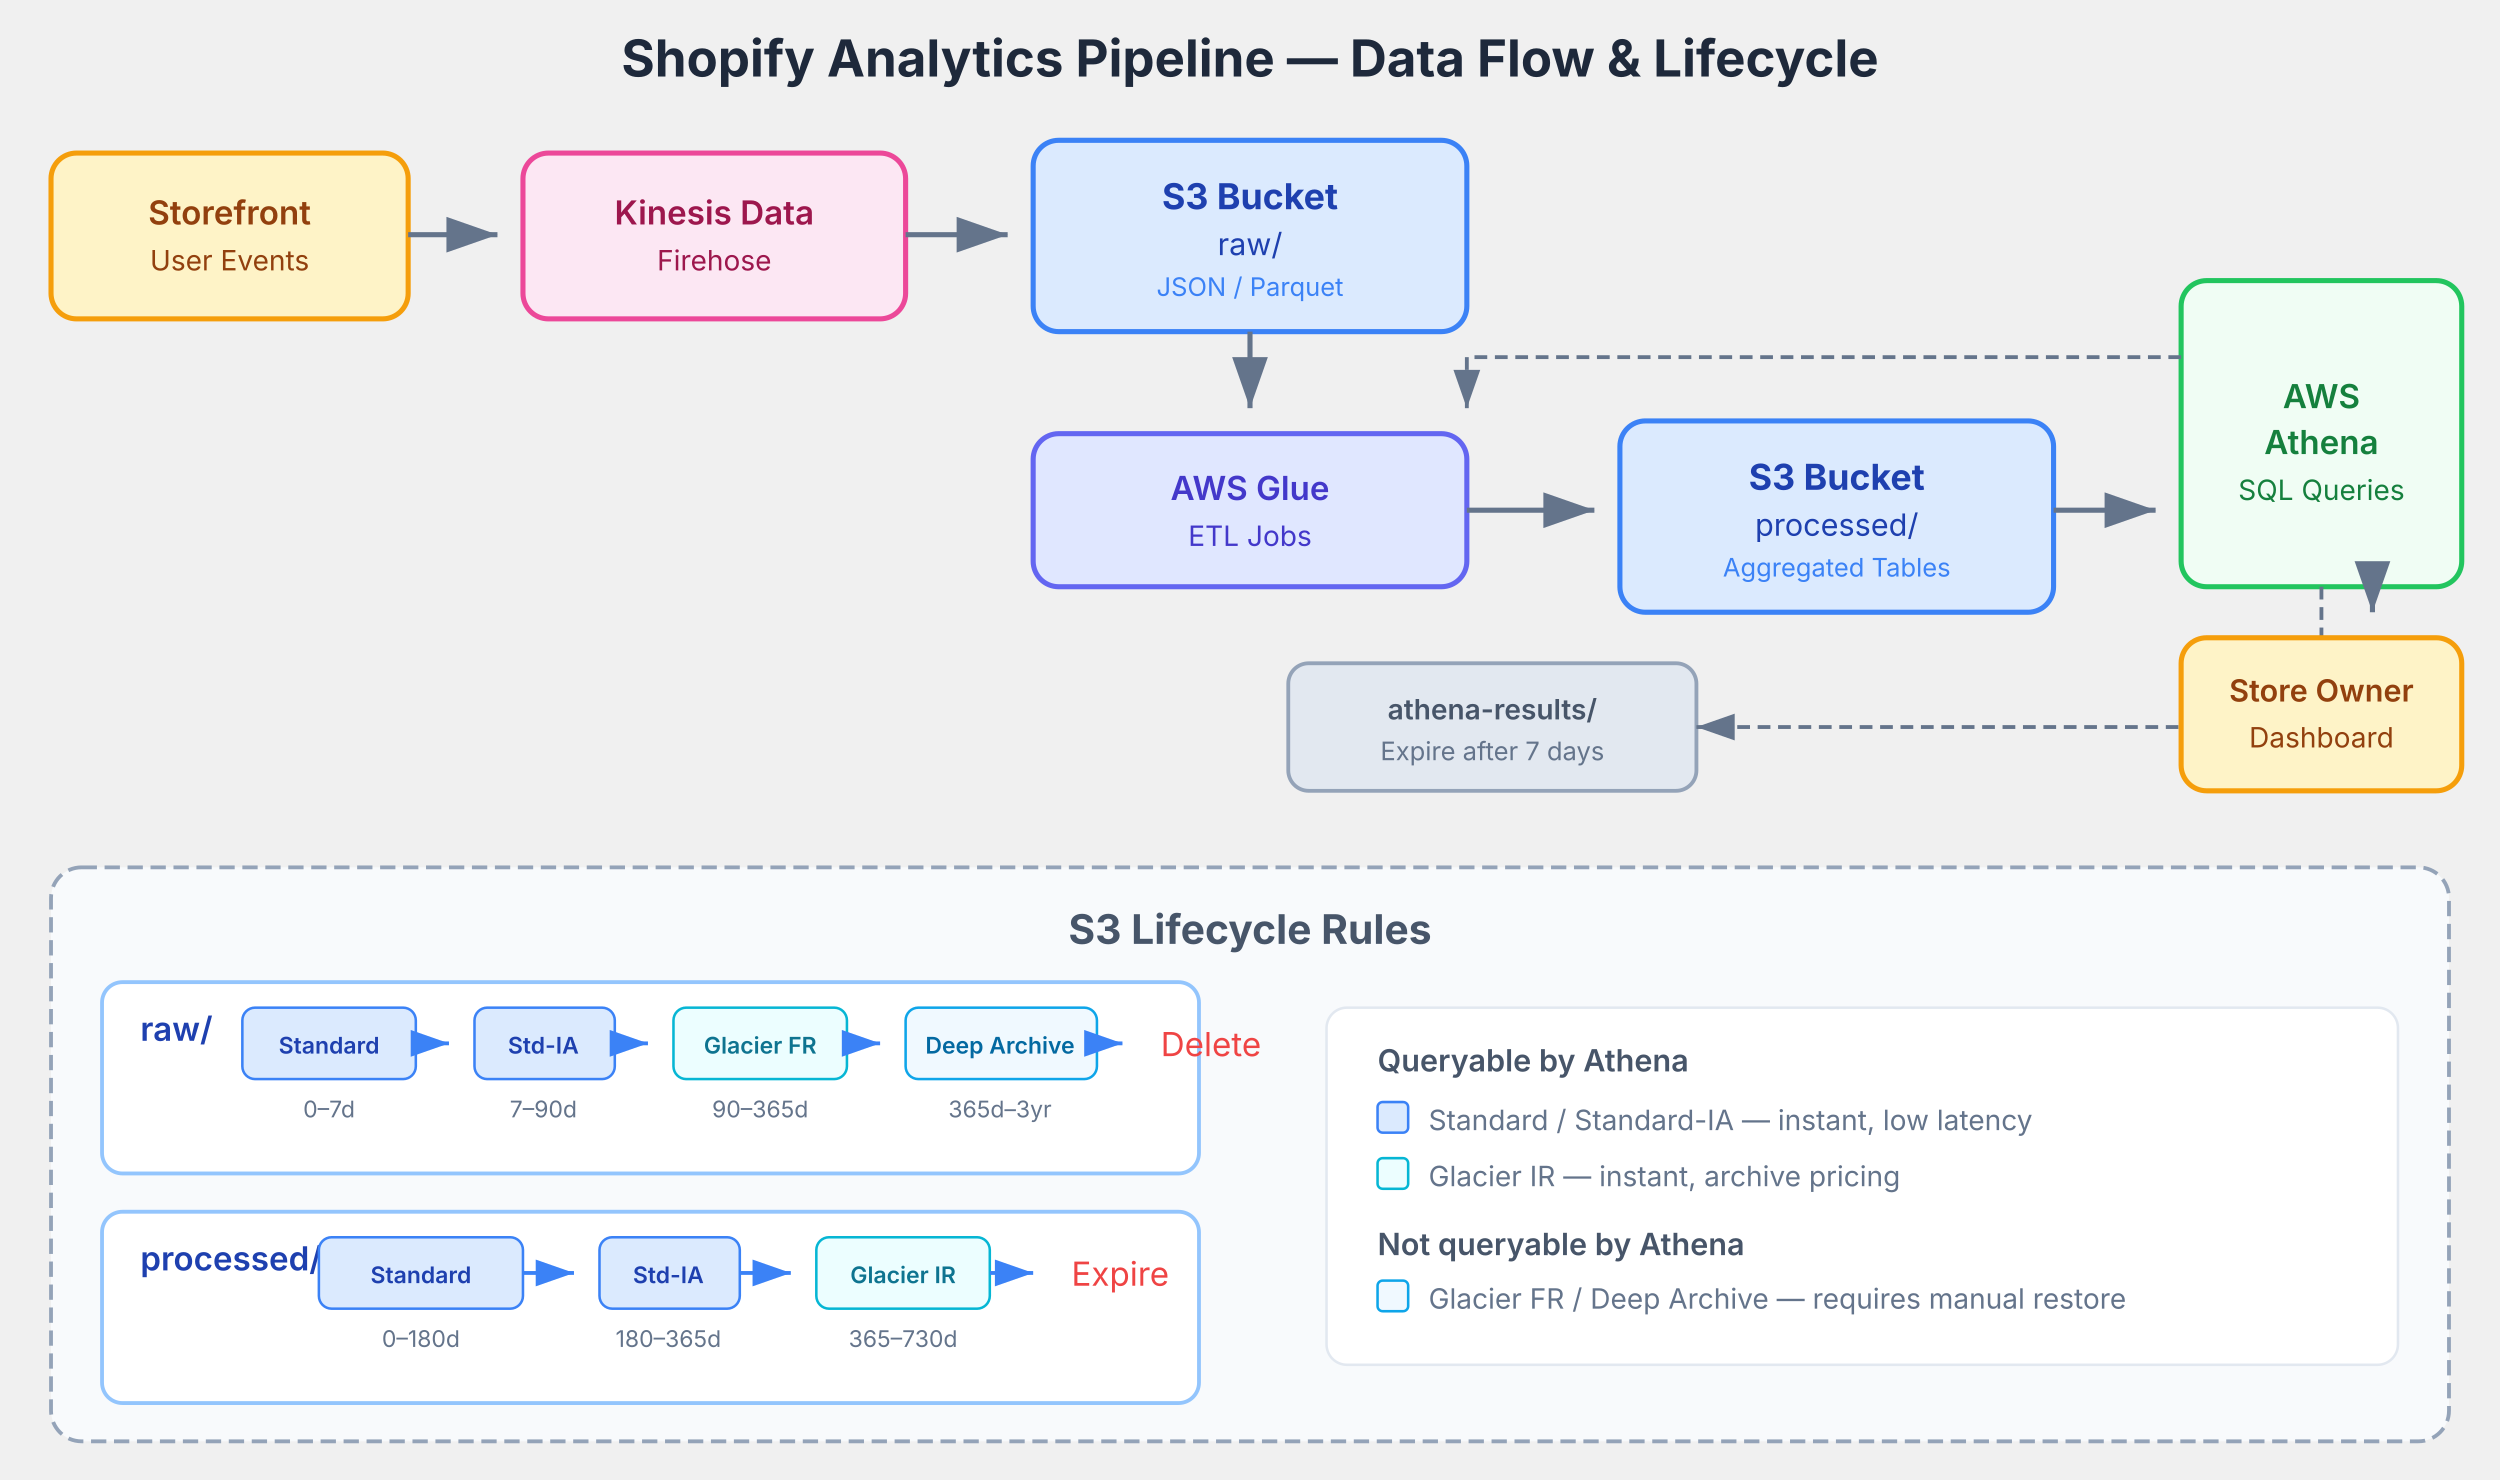
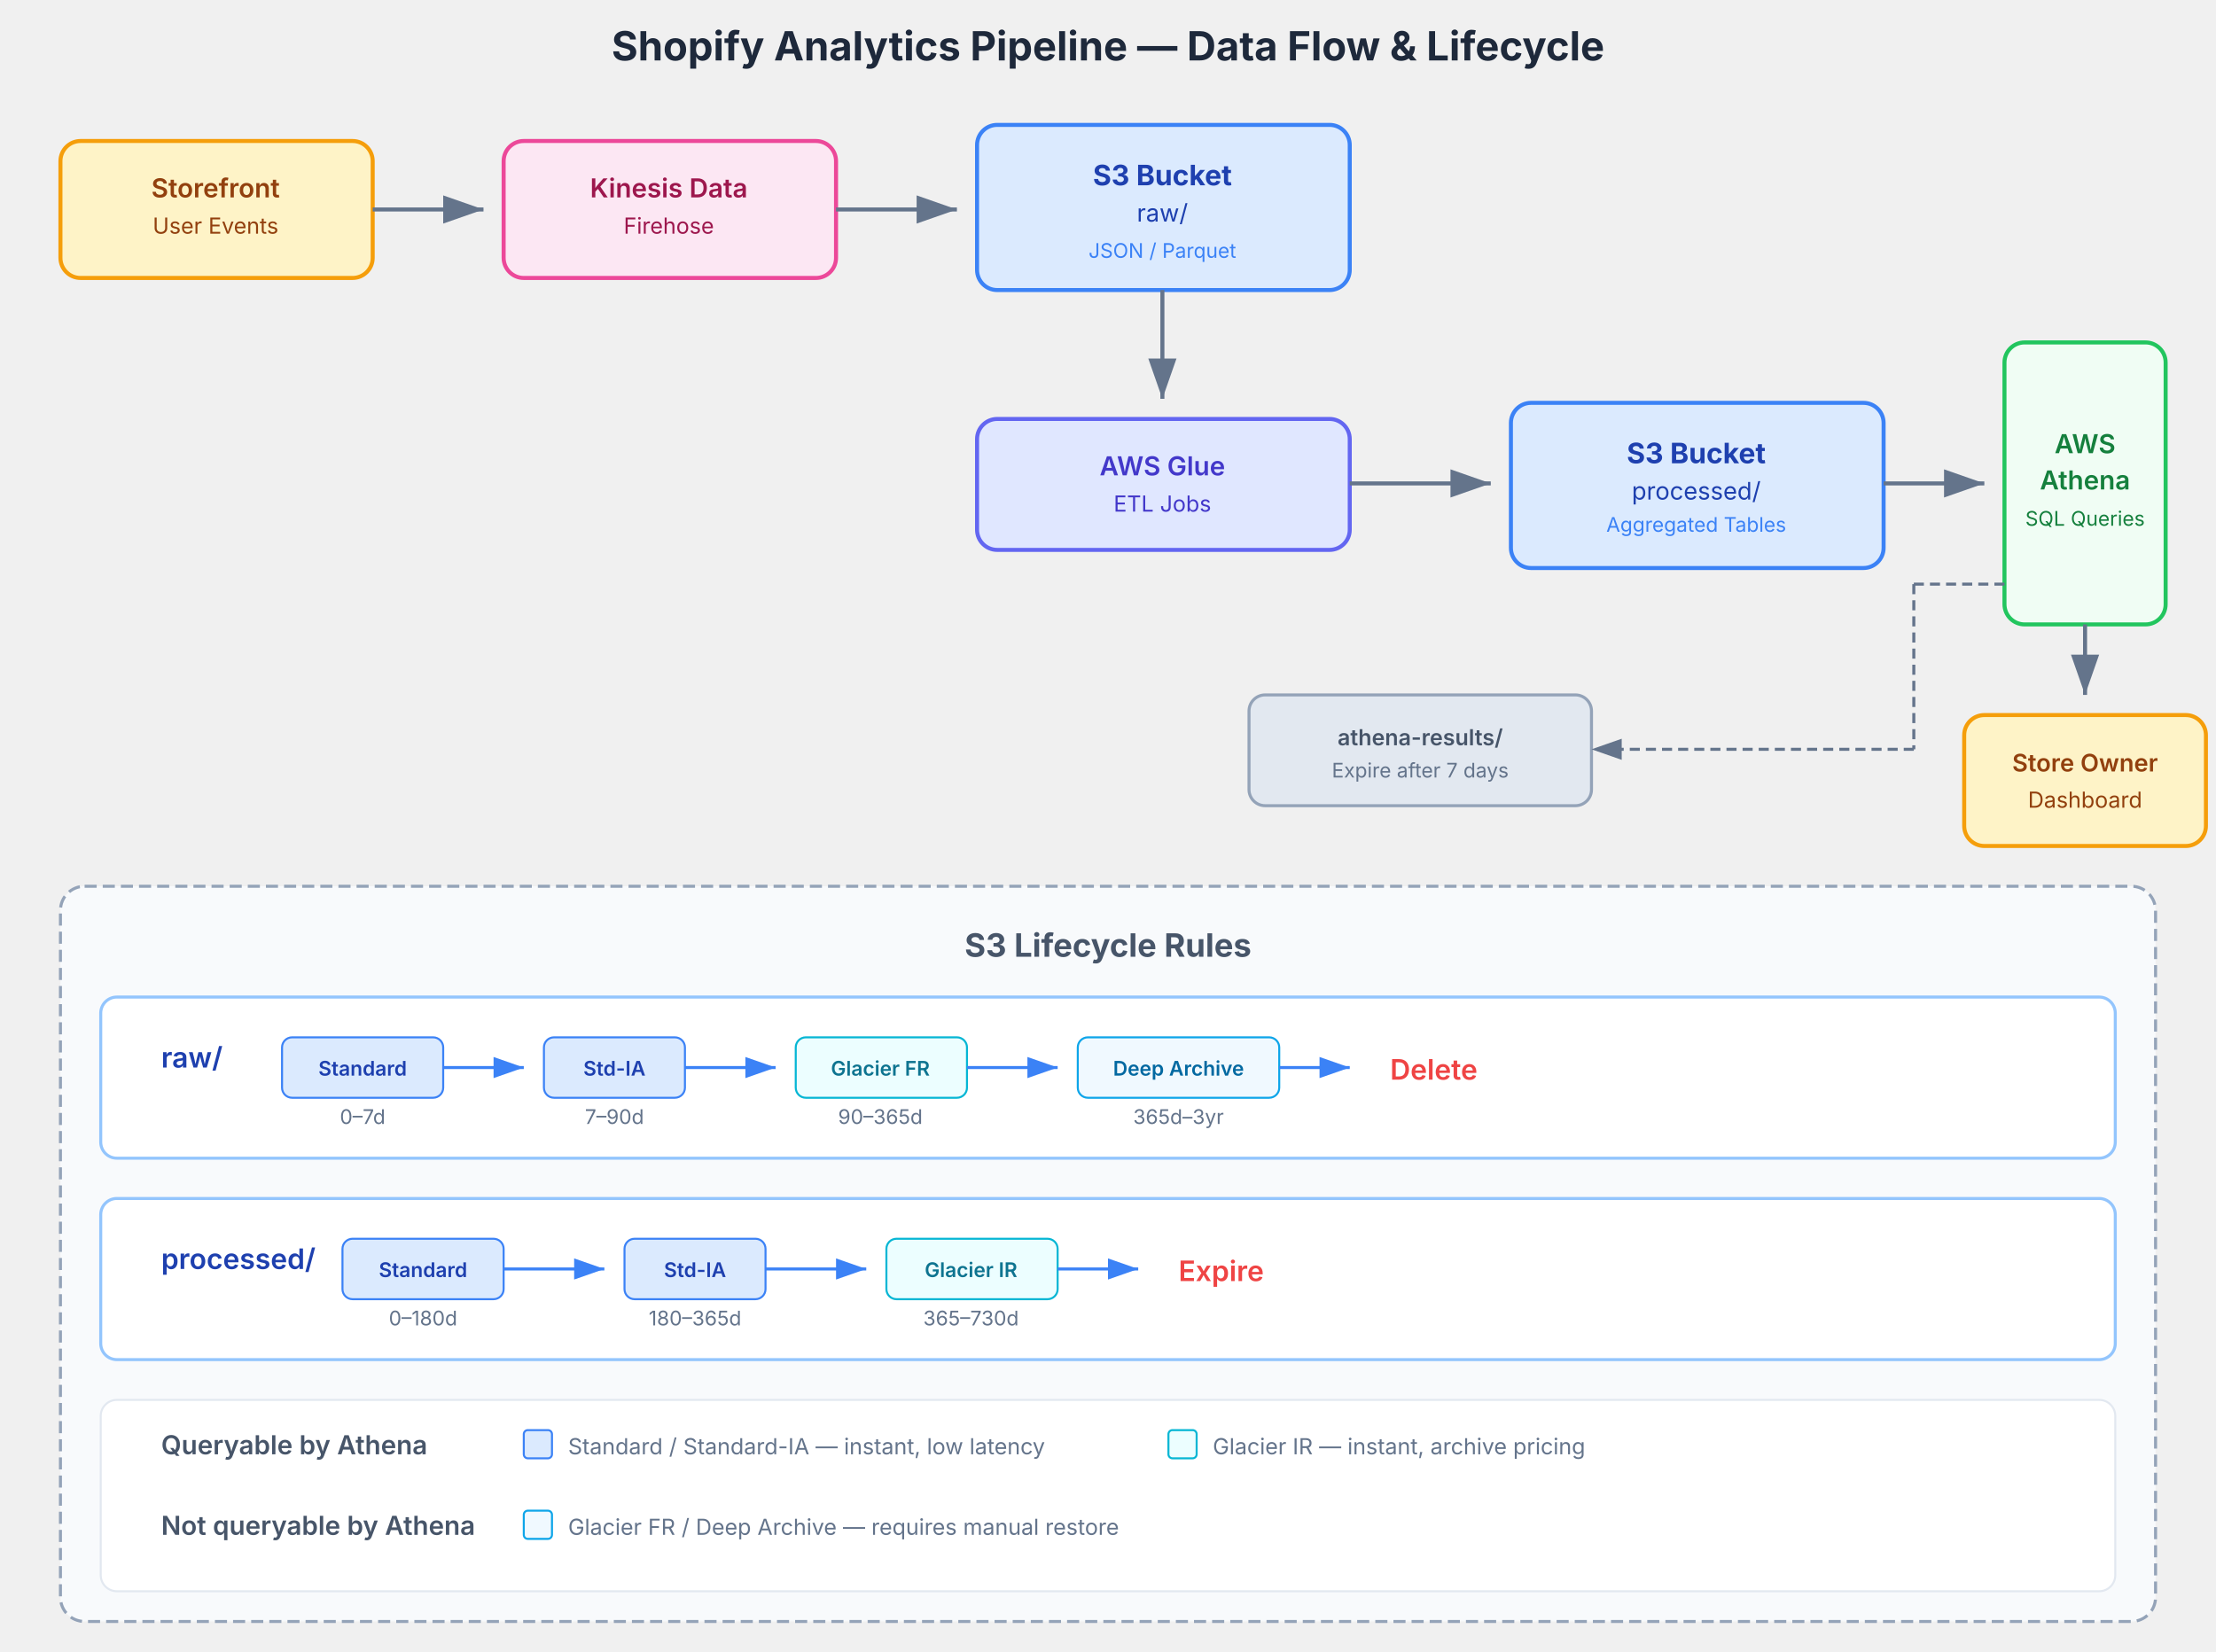
- <svg xmlns="http://www.w3.org/2000/svg" viewBox="0 0 980 580" font-family="system-ui, -apple-system, sans-serif">
+ <svg xmlns="http://www.w3.org/2000/svg" viewBox="0 0 1100 820" font-family="system-ui, -apple-system, sans-serif">
  <defs>
    <marker id="arrow" viewBox="0 0 10 7" refX="10" refY="3.5" markerWidth="10" markerHeight="7" orient="auto-start-reverse">
      <polygon points="0 0, 10 3.5, 0 7" fill="#64748b" />
    </marker>
    <marker id="arrow-blue" viewBox="0 0 10 7" refX="10" refY="3.5" markerWidth="10" markerHeight="7" orient="auto-start-reverse">
      <polygon points="0 0, 10 3.5, 0 7" fill="#3b82f6" />
    </marker>
  </defs>
-   <text x="490" y="30" text-anchor="middle" font-size="20" font-weight="700" fill="#1e293b">Shopify Analytics Pipeline — Data Flow &amp; Lifecycle</text>
-   <rect x="20" y="60" width="140" height="65" rx="10" fill="#fef3c7" stroke="#f59e0b" stroke-width="2" />
-   <text x="90" y="88" text-anchor="middle" font-size="13" font-weight="600" fill="#92400e">Storefront</text>
-   <text x="90" y="106" text-anchor="middle" font-size="11" fill="#92400e">User Events</text>
-   <line x1="160" y1="92" x2="195" y2="92" stroke="#64748b" stroke-width="2" marker-end="url(#arrow)" />
-   <rect x="205" y="60" width="150" height="65" rx="10" fill="#fce7f3" stroke="#ec4899" stroke-width="2" />
-   <text x="280" y="88" text-anchor="middle" font-size="13" font-weight="600" fill="#9d174d">Kinesis Data</text>
-   <text x="280" y="106" text-anchor="middle" font-size="11" fill="#9d174d">Firehose</text>
-   <line x1="355" y1="92" x2="395" y2="92" stroke="#64748b" stroke-width="2" marker-end="url(#arrow)" />
-   <rect x="405" y="55" width="170" height="75" rx="10" fill="#dbeafe" stroke="#3b82f6" stroke-width="2" />
-   <text x="490" y="82" text-anchor="middle" font-size="14" font-weight="700" fill="#1e40af">S3 Bucket</text>
-   <text x="490" y="100" text-anchor="middle" font-size="12" fill="#1e40af">raw/</text>
-   <text x="490" y="116" text-anchor="middle" font-size="10" fill="#3b82f6">JSON / Parquet</text>
-   <line x1="490" y1="130" x2="490" y2="160" stroke="#64748b" stroke-width="2" marker-end="url(#arrow)" />
-   <rect x="405" y="170" width="170" height="60" rx="10" fill="#e0e7ff" stroke="#6366f1" stroke-width="2" />
-   <text x="490" y="196" text-anchor="middle" font-size="13" font-weight="600" fill="#4338ca">AWS Glue</text>
-   <text x="490" y="214" text-anchor="middle" font-size="11" fill="#4338ca">ETL Jobs</text>
-   <line x1="575" y1="200" x2="625" y2="200" stroke="#64748b" stroke-width="2" marker-end="url(#arrow)" />
-   <rect x="635" y="165" width="170" height="75" rx="10" fill="#dbeafe" stroke="#3b82f6" stroke-width="2" />
-   <text x="720" y="192" text-anchor="middle" font-size="14" font-weight="700" fill="#1e40af">S3 Bucket</text>
-   <text x="720" y="210" text-anchor="middle" font-size="12" fill="#1e40af">processed/</text>
-   <text x="720" y="226" text-anchor="middle" font-size="10" fill="#3b82f6">Aggregated Tables</text>
-   <line x1="805" y1="200" x2="845" y2="200" stroke="#64748b" stroke-width="2" marker-end="url(#arrow)" />
-   <rect x="855" y="110" width="110" height="120" rx="10" fill="#f0fdf4" stroke="#22c55e" stroke-width="2" />
-   <text x="910" y="160" text-anchor="middle" font-size="13" font-weight="600" fill="#15803d">AWS</text>
-   <text x="910" y="178" text-anchor="middle" font-size="13" font-weight="600" fill="#15803d">Athena</text>
-   <text x="910" y="196" text-anchor="middle" font-size="11" fill="#15803d">SQL Queries</text>
-   <line x1="855" y1="140" x2="575" y2="140" stroke="#64748b" stroke-width="1.5" stroke-dasharray="5 3" />
-   <line x1="575" y1="140" x2="575" y2="160" stroke="#64748b" stroke-width="1.5" stroke-dasharray="5 3" marker-end="url(#arrow)" />
-   <rect x="505" y="260" width="160" height="50" rx="8" fill="#e2e8f0" stroke="#94a3b8" stroke-width="1.5" />
-   <text x="585" y="282" text-anchor="middle" font-size="11" font-weight="600" fill="#475569">athena-results/</text>
-   <text x="585" y="298" text-anchor="middle" font-size="10" fill="#64748b">Expire after 7 days</text>
-   <line x1="910" y1="230" x2="910" y2="285" stroke="#64748b" stroke-width="1.5" stroke-dasharray="5 3" />
-   <line x1="910" y1="285" x2="665" y2="285" stroke="#64748b" stroke-width="1.5" stroke-dasharray="5 3" marker-end="url(#arrow)" />
-   <rect x="855" y="250" width="110" height="60" rx="10" fill="#fef3c7" stroke="#f59e0b" stroke-width="2" />
-   <text x="910" y="275" text-anchor="middle" font-size="12" font-weight="600" fill="#92400e">Store Owner</text>
-   <text x="910" y="293" text-anchor="middle" font-size="11" fill="#92400e">Dashboard</text>
-   <line x1="930" y1="230" x2="930" y2="240" stroke="#64748b" stroke-width="2" marker-end="url(#arrow)" />
-   <rect x="20" y="340" width="940" height="225" rx="12" fill="#f8fafc" stroke="#94a3b8" stroke-width="1.5" stroke-dasharray="6 3" />
-   <text x="490" y="370" text-anchor="middle" font-size="16" font-weight="700" fill="#475569">S3 Lifecycle Rules</text>
-   <rect x="40" y="385" width="430" height="75" rx="8" fill="white" stroke="#93c5fd" stroke-width="1.5" />
-   <text x="55" y="408" font-size="13" font-weight="600" fill="#1e40af">raw/</text>
-   <rect x="95" y="395" width="68" height="28" rx="5" fill="#dbeafe" stroke="#3b82f6" stroke-width="1" />
-   <text x="129" y="413" text-anchor="middle" font-size="9" font-weight="600" fill="#1e40af">Standard</text>
-   <text x="129" y="438" text-anchor="middle" font-size="9" fill="#64748b">0–7d</text>
-   <line x1="163" y1="409" x2="176" y2="409" stroke="#3b82f6" stroke-width="1.5" marker-end="url(#arrow-blue)" />
-   <rect x="186" y="395" width="55" height="28" rx="5" fill="#dbeafe" stroke="#3b82f6" stroke-width="1" />
-   <text x="213" y="413" text-anchor="middle" font-size="9" font-weight="600" fill="#1e40af">Std-IA</text>
-   <text x="213" y="438" text-anchor="middle" font-size="9" fill="#64748b">7–90d</text>
-   <line x1="241" y1="409" x2="254" y2="409" stroke="#3b82f6" stroke-width="1.5" marker-end="url(#arrow-blue)" />
-   <rect x="264" y="395" width="68" height="28" rx="5" fill="#ecfeff" stroke="#06b6d4" stroke-width="1" />
-   <text x="298" y="413" text-anchor="middle" font-size="9" font-weight="600" fill="#0e7490">Glacier FR</text>
-   <text x="298" y="438" text-anchor="middle" font-size="9" fill="#64748b">90–365d</text>
-   <line x1="332" y1="409" x2="345" y2="409" stroke="#3b82f6" stroke-width="1.5" marker-end="url(#arrow-blue)" />
-   <rect x="355" y="395" width="75" height="28" rx="5" fill="#f0f9ff" stroke="#0ea5e9" stroke-width="1" />
-   <text x="392" y="413" text-anchor="middle" font-size="9" font-weight="600" fill="#0369a1">Deep Archive</text>
-   <text x="392" y="438" text-anchor="middle" font-size="9" fill="#64748b">365d–3yr</text>
-   <line x1="430" y1="409" x2="440" y2="409" stroke="#3b82f6" stroke-width="1.5" marker-end="url(#arrow-blue)" />
-   <text x="455" y="414" font-size="13" fill="#ef4444">Delete</text>
-   <rect x="40" y="475" width="430" height="75" rx="8" fill="white" stroke="#93c5fd" stroke-width="1.5" />
-   <text x="55" y="498" font-size="13" font-weight="600" fill="#1e40af">processed/</text>
-   <rect x="125" y="485" width="80" height="28" rx="5" fill="#dbeafe" stroke="#3b82f6" stroke-width="1" />
-   <text x="165" y="503" text-anchor="middle" font-size="9" font-weight="600" fill="#1e40af">Standard</text>
-   <text x="165" y="528" text-anchor="middle" font-size="9" fill="#64748b">0–180d</text>
-   <line x1="205" y1="499" x2="225" y2="499" stroke="#3b82f6" stroke-width="1.5" marker-end="url(#arrow-blue)" />
-   <rect x="235" y="485" width="55" height="28" rx="5" fill="#dbeafe" stroke="#3b82f6" stroke-width="1" />
-   <text x="262" y="503" text-anchor="middle" font-size="9" font-weight="600" fill="#1e40af">Std-IA</text>
-   <text x="262" y="528" text-anchor="middle" font-size="9" fill="#64748b">180–365d</text>
-   <line x1="290" y1="499" x2="310" y2="499" stroke="#3b82f6" stroke-width="1.5" marker-end="url(#arrow-blue)" />
-   <rect x="320" y="485" width="68" height="28" rx="5" fill="#ecfeff" stroke="#06b6d4" stroke-width="1" />
-   <text x="354" y="503" text-anchor="middle" font-size="9" font-weight="600" fill="#0e7490">Glacier IR</text>
-   <text x="354" y="528" text-anchor="middle" font-size="9" fill="#64748b">365–730d</text>
-   <line x1="388" y1="499" x2="405" y2="499" stroke="#3b82f6" stroke-width="1.5" marker-end="url(#arrow-blue)" />
-   <text x="420" y="504" font-size="13" fill="#ef4444">Expire</text>
-   <rect x="520" y="395" width="420" height="140" rx="8" fill="white" stroke="#e2e8f0" stroke-width="1" />
-   <text x="540" y="420" font-size="12" font-weight="600" fill="#475569">Queryable by Athena</text>
-   <rect x="540" y="432" width="12" height="12" rx="2" fill="#dbeafe" stroke="#3b82f6" stroke-width="1" />
-   <text x="560" y="443" font-size="11" fill="#64748b">Standard / Standard-IA — instant, low latency</text>
-   <rect x="540" y="454" width="12" height="12" rx="2" fill="#ecfeff" stroke="#06b6d4" stroke-width="1" />
-   <text x="560" y="465" font-size="11" fill="#64748b">Glacier IR — instant, archive pricing</text>
-   <text x="540" y="492" font-size="12" font-weight="600" fill="#475569">Not queryable by Athena</text>
-   <rect x="540" y="502" width="12" height="12" rx="2" fill="#f0f9ff" stroke="#0ea5e9" stroke-width="1" />
-   <text x="560" y="513" font-size="11" fill="#64748b">Glacier FR / Deep Archive — requires manual restore</text>
+   <text x="550" y="30" text-anchor="middle" font-size="20" font-weight="700" fill="#1e293b">Shopify Analytics Pipeline — Data Flow &amp; Lifecycle</text>
+   <rect x="30" y="70" width="155" height="68" rx="10" fill="#fef3c7" stroke="#f59e0b" stroke-width="2" />
+   <text x="107" y="98" text-anchor="middle" font-size="13" font-weight="600" fill="#92400e">Storefront</text>
+   <text x="107" y="116" text-anchor="middle" font-size="11" fill="#92400e">User Events</text>
+   <line x1="185" y1="104" x2="240" y2="104" stroke="#64748b" stroke-width="2" marker-end="url(#arrow)" />
+   <rect x="250" y="70" width="165" height="68" rx="10" fill="#fce7f3" stroke="#ec4899" stroke-width="2" />
+   <text x="332" y="98" text-anchor="middle" font-size="13" font-weight="600" fill="#9d174d">Kinesis Data</text>
+   <text x="332" y="116" text-anchor="middle" font-size="11" fill="#9d174d">Firehose</text>
+   <line x1="415" y1="104" x2="475" y2="104" stroke="#64748b" stroke-width="2" marker-end="url(#arrow)" />
+   <rect x="485" y="62" width="185" height="82" rx="10" fill="#dbeafe" stroke="#3b82f6" stroke-width="2" />
+   <text x="577" y="92" text-anchor="middle" font-size="14" font-weight="700" fill="#1e40af">S3 Bucket</text>
+   <text x="577" y="110" text-anchor="middle" font-size="12" fill="#1e40af">raw/</text>
+   <text x="577" y="128" text-anchor="middle" font-size="10" fill="#3b82f6">JSON / Parquet</text>
+   <line x1="577" y1="144" x2="577" y2="198" stroke="#64748b" stroke-width="2" marker-end="url(#arrow)" />
+   <rect x="485" y="208" width="185" height="65" rx="10" fill="#e0e7ff" stroke="#6366f1" stroke-width="2" />
+   <text x="577" y="236" text-anchor="middle" font-size="13" font-weight="600" fill="#4338ca">AWS Glue</text>
+   <text x="577" y="254" text-anchor="middle" font-size="11" fill="#4338ca">ETL Jobs</text>
+   <line x1="670" y1="240" x2="740" y2="240" stroke="#64748b" stroke-width="2" marker-end="url(#arrow)" />
+   <rect x="750" y="200" width="185" height="82" rx="10" fill="#dbeafe" stroke="#3b82f6" stroke-width="2" />
+   <text x="842" y="230" text-anchor="middle" font-size="14" font-weight="700" fill="#1e40af">S3 Bucket</text>
+   <text x="842" y="248" text-anchor="middle" font-size="12" fill="#1e40af">processed/</text>
+   <text x="842" y="264" text-anchor="middle" font-size="10" fill="#3b82f6">Aggregated Tables</text>
+   <line x1="935" y1="240" x2="985" y2="240" stroke="#64748b" stroke-width="2" marker-end="url(#arrow)" />
+   <rect x="995" y="170" width="80" height="140" rx="10" fill="#f0fdf4" stroke="#22c55e" stroke-width="2" />
+   <text x="1035" y="225" text-anchor="middle" font-size="13" font-weight="600" fill="#15803d">AWS</text>
+   <text x="1035" y="243" text-anchor="middle" font-size="13" font-weight="600" fill="#15803d">Athena</text>
+   <text x="1035" y="261" text-anchor="middle" font-size="10" fill="#15803d">SQL Queries</text>
+   <line x1="1035" y1="310" x2="1035" y2="345" stroke="#64748b" stroke-width="2" marker-end="url(#arrow)" />
+   <rect x="975" y="355" width="120" height="65" rx="10" fill="#fef3c7" stroke="#f59e0b" stroke-width="2" />
+   <text x="1035" y="383" text-anchor="middle" font-size="12" font-weight="600" fill="#92400e">Store Owner</text>
+   <text x="1035" y="401" text-anchor="middle" font-size="11" fill="#92400e">Dashboard</text>
+   <rect x="620" y="345" width="170" height="55" rx="8" fill="#e2e8f0" stroke="#94a3b8" stroke-width="1.5" />
+   <text x="705" y="370" text-anchor="middle" font-size="11" font-weight="600" fill="#475569">athena-results/</text>
+   <text x="705" y="386" text-anchor="middle" font-size="10" fill="#64748b">Expire after 7 days</text>
+   <line x1="995" y1="290" x2="950" y2="290" stroke="#64748b" stroke-width="1.5" stroke-dasharray="5 3" />
+   <line x1="950" y1="290" x2="950" y2="372" stroke="#64748b" stroke-width="1.5" stroke-dasharray="5 3" />
+   <line x1="950" y1="372" x2="790" y2="372" stroke="#64748b" stroke-width="1.5" stroke-dasharray="5 3" marker-end="url(#arrow)" />
+   <rect x="30" y="440" width="1040" height="365" rx="12" fill="#f8fafc" stroke="#94a3b8" stroke-width="1.5" stroke-dasharray="6 3" />
+   <text x="550" y="475" text-anchor="middle" font-size="16" font-weight="700" fill="#475569">S3 Lifecycle Rules</text>
+   <rect x="50" y="495" width="1000" height="80" rx="8" fill="white" stroke="#93c5fd" stroke-width="1.5" />
+   <text x="80" y="530" font-size="14" font-weight="600" fill="#1e40af">raw/</text>
+   <rect x="140" y="515" width="80" height="30" rx="5" fill="#dbeafe" stroke="#3b82f6" stroke-width="1" />
+   <text x="180" y="534" text-anchor="middle" font-size="10" font-weight="600" fill="#1e40af">Standard</text>
+   <text x="180" y="558" text-anchor="middle" font-size="10" fill="#64748b">0–7d</text>
+   <line x1="220" y1="530" x2="260" y2="530" stroke="#3b82f6" stroke-width="1.5" marker-end="url(#arrow-blue)" />
+   <rect x="270" y="515" width="70" height="30" rx="5" fill="#dbeafe" stroke="#3b82f6" stroke-width="1" />
+   <text x="305" y="534" text-anchor="middle" font-size="10" font-weight="600" fill="#1e40af">Std-IA</text>
+   <text x="305" y="558" text-anchor="middle" font-size="10" fill="#64748b">7–90d</text>
+   <line x1="340" y1="530" x2="385" y2="530" stroke="#3b82f6" stroke-width="1.5" marker-end="url(#arrow-blue)" />
+   <rect x="395" y="515" width="85" height="30" rx="5" fill="#ecfeff" stroke="#06b6d4" stroke-width="1" />
+   <text x="437" y="534" text-anchor="middle" font-size="10" font-weight="600" fill="#0e7490">Glacier FR</text>
+   <text x="437" y="558" text-anchor="middle" font-size="10" fill="#64748b">90–365d</text>
+   <line x1="480" y1="530" x2="525" y2="530" stroke="#3b82f6" stroke-width="1.5" marker-end="url(#arrow-blue)" />
+   <rect x="535" y="515" width="100" height="30" rx="5" fill="#f0f9ff" stroke="#0ea5e9" stroke-width="1" />
+   <text x="585" y="534" text-anchor="middle" font-size="10" font-weight="600" fill="#0369a1">Deep Archive</text>
+   <text x="585" y="558" text-anchor="middle" font-size="10" fill="#64748b">365d–3yr</text>
+   <line x1="635" y1="530" x2="670" y2="530" stroke="#3b82f6" stroke-width="1.5" marker-end="url(#arrow-blue)" />
+   <text x="690" y="536" font-size="14" font-weight="600" fill="#ef4444">Delete</text>
+   <rect x="50" y="595" width="1000" height="80" rx="8" fill="white" stroke="#93c5fd" stroke-width="1.5" />
+   <text x="80" y="630" font-size="14" font-weight="600" fill="#1e40af">processed/</text>
+   <rect x="170" y="615" width="80" height="30" rx="5" fill="#dbeafe" stroke="#3b82f6" stroke-width="1" />
+   <text x="210" y="634" text-anchor="middle" font-size="10" font-weight="600" fill="#1e40af">Standard</text>
+   <text x="210" y="658" text-anchor="middle" font-size="10" fill="#64748b">0–180d</text>
+   <line x1="250" y1="630" x2="300" y2="630" stroke="#3b82f6" stroke-width="1.5" marker-end="url(#arrow-blue)" />
+   <rect x="310" y="615" width="70" height="30" rx="5" fill="#dbeafe" stroke="#3b82f6" stroke-width="1" />
+   <text x="345" y="634" text-anchor="middle" font-size="10" font-weight="600" fill="#1e40af">Std-IA</text>
+   <text x="345" y="658" text-anchor="middle" font-size="10" fill="#64748b">180–365d</text>
+   <line x1="380" y1="630" x2="430" y2="630" stroke="#3b82f6" stroke-width="1.5" marker-end="url(#arrow-blue)" />
+   <rect x="440" y="615" width="85" height="30" rx="5" fill="#ecfeff" stroke="#06b6d4" stroke-width="1" />
+   <text x="482" y="634" text-anchor="middle" font-size="10" font-weight="600" fill="#0e7490">Glacier IR</text>
+   <text x="482" y="658" text-anchor="middle" font-size="10" fill="#64748b">365–730d</text>
+   <line x1="525" y1="630" x2="565" y2="630" stroke="#3b82f6" stroke-width="1.5" marker-end="url(#arrow-blue)" />
+   <text x="585" y="636" font-size="14" font-weight="600" fill="#ef4444">Expire</text>
+   <rect x="50" y="695" width="1000" height="95" rx="8" fill="white" stroke="#e2e8f0" stroke-width="1" />
+   <text x="80" y="722" font-size="13" font-weight="600" fill="#475569">Queryable by Athena</text>
+   <rect x="260" y="710" width="14" height="14" rx="2" fill="#dbeafe" stroke="#3b82f6" stroke-width="1" />
+   <text x="282" y="722" font-size="11" fill="#64748b">Standard / Standard-IA — instant, low latency</text>
+   <rect x="580" y="710" width="14" height="14" rx="2" fill="#ecfeff" stroke="#06b6d4" stroke-width="1" />
+   <text x="602" y="722" font-size="11" fill="#64748b">Glacier IR — instant, archive pricing</text>
+   <text x="80" y="762" font-size="13" font-weight="600" fill="#475569">Not queryable by Athena</text>
+   <rect x="260" y="750" width="14" height="14" rx="2" fill="#f0f9ff" stroke="#0ea5e9" stroke-width="1" />
+   <text x="282" y="762" font-size="11" fill="#64748b">Glacier FR / Deep Archive — requires manual restore</text>
</svg>
